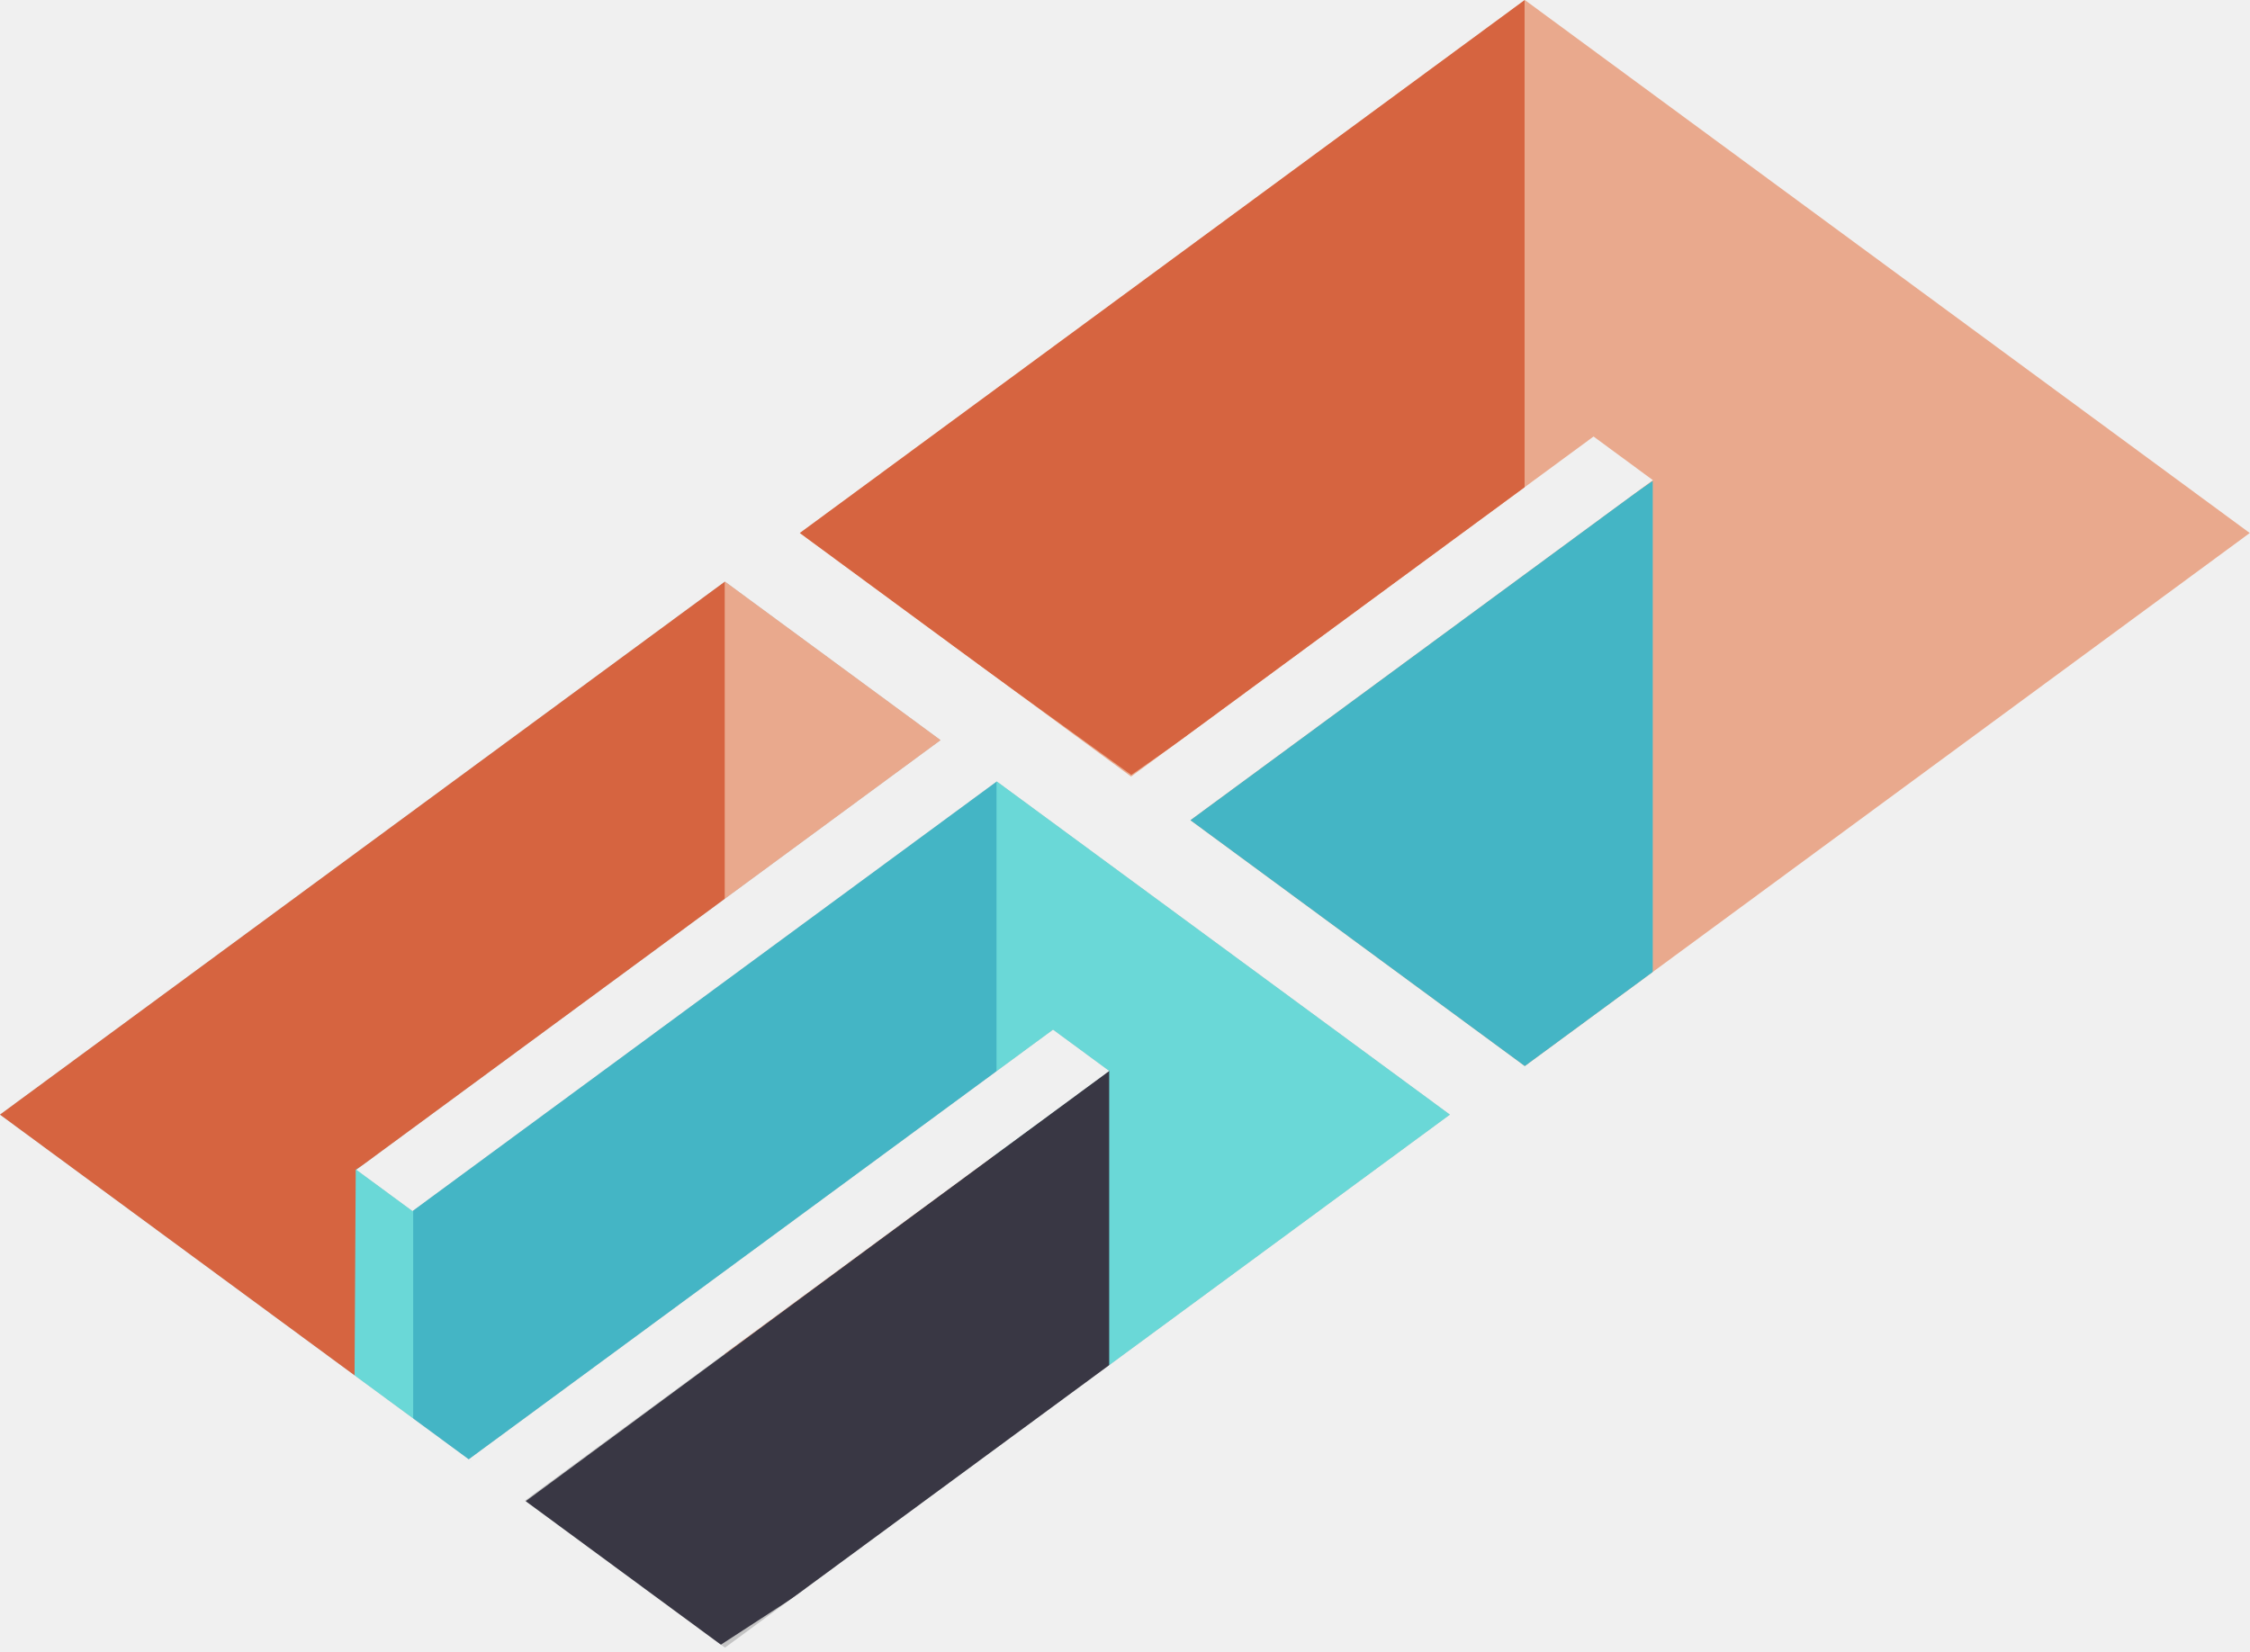
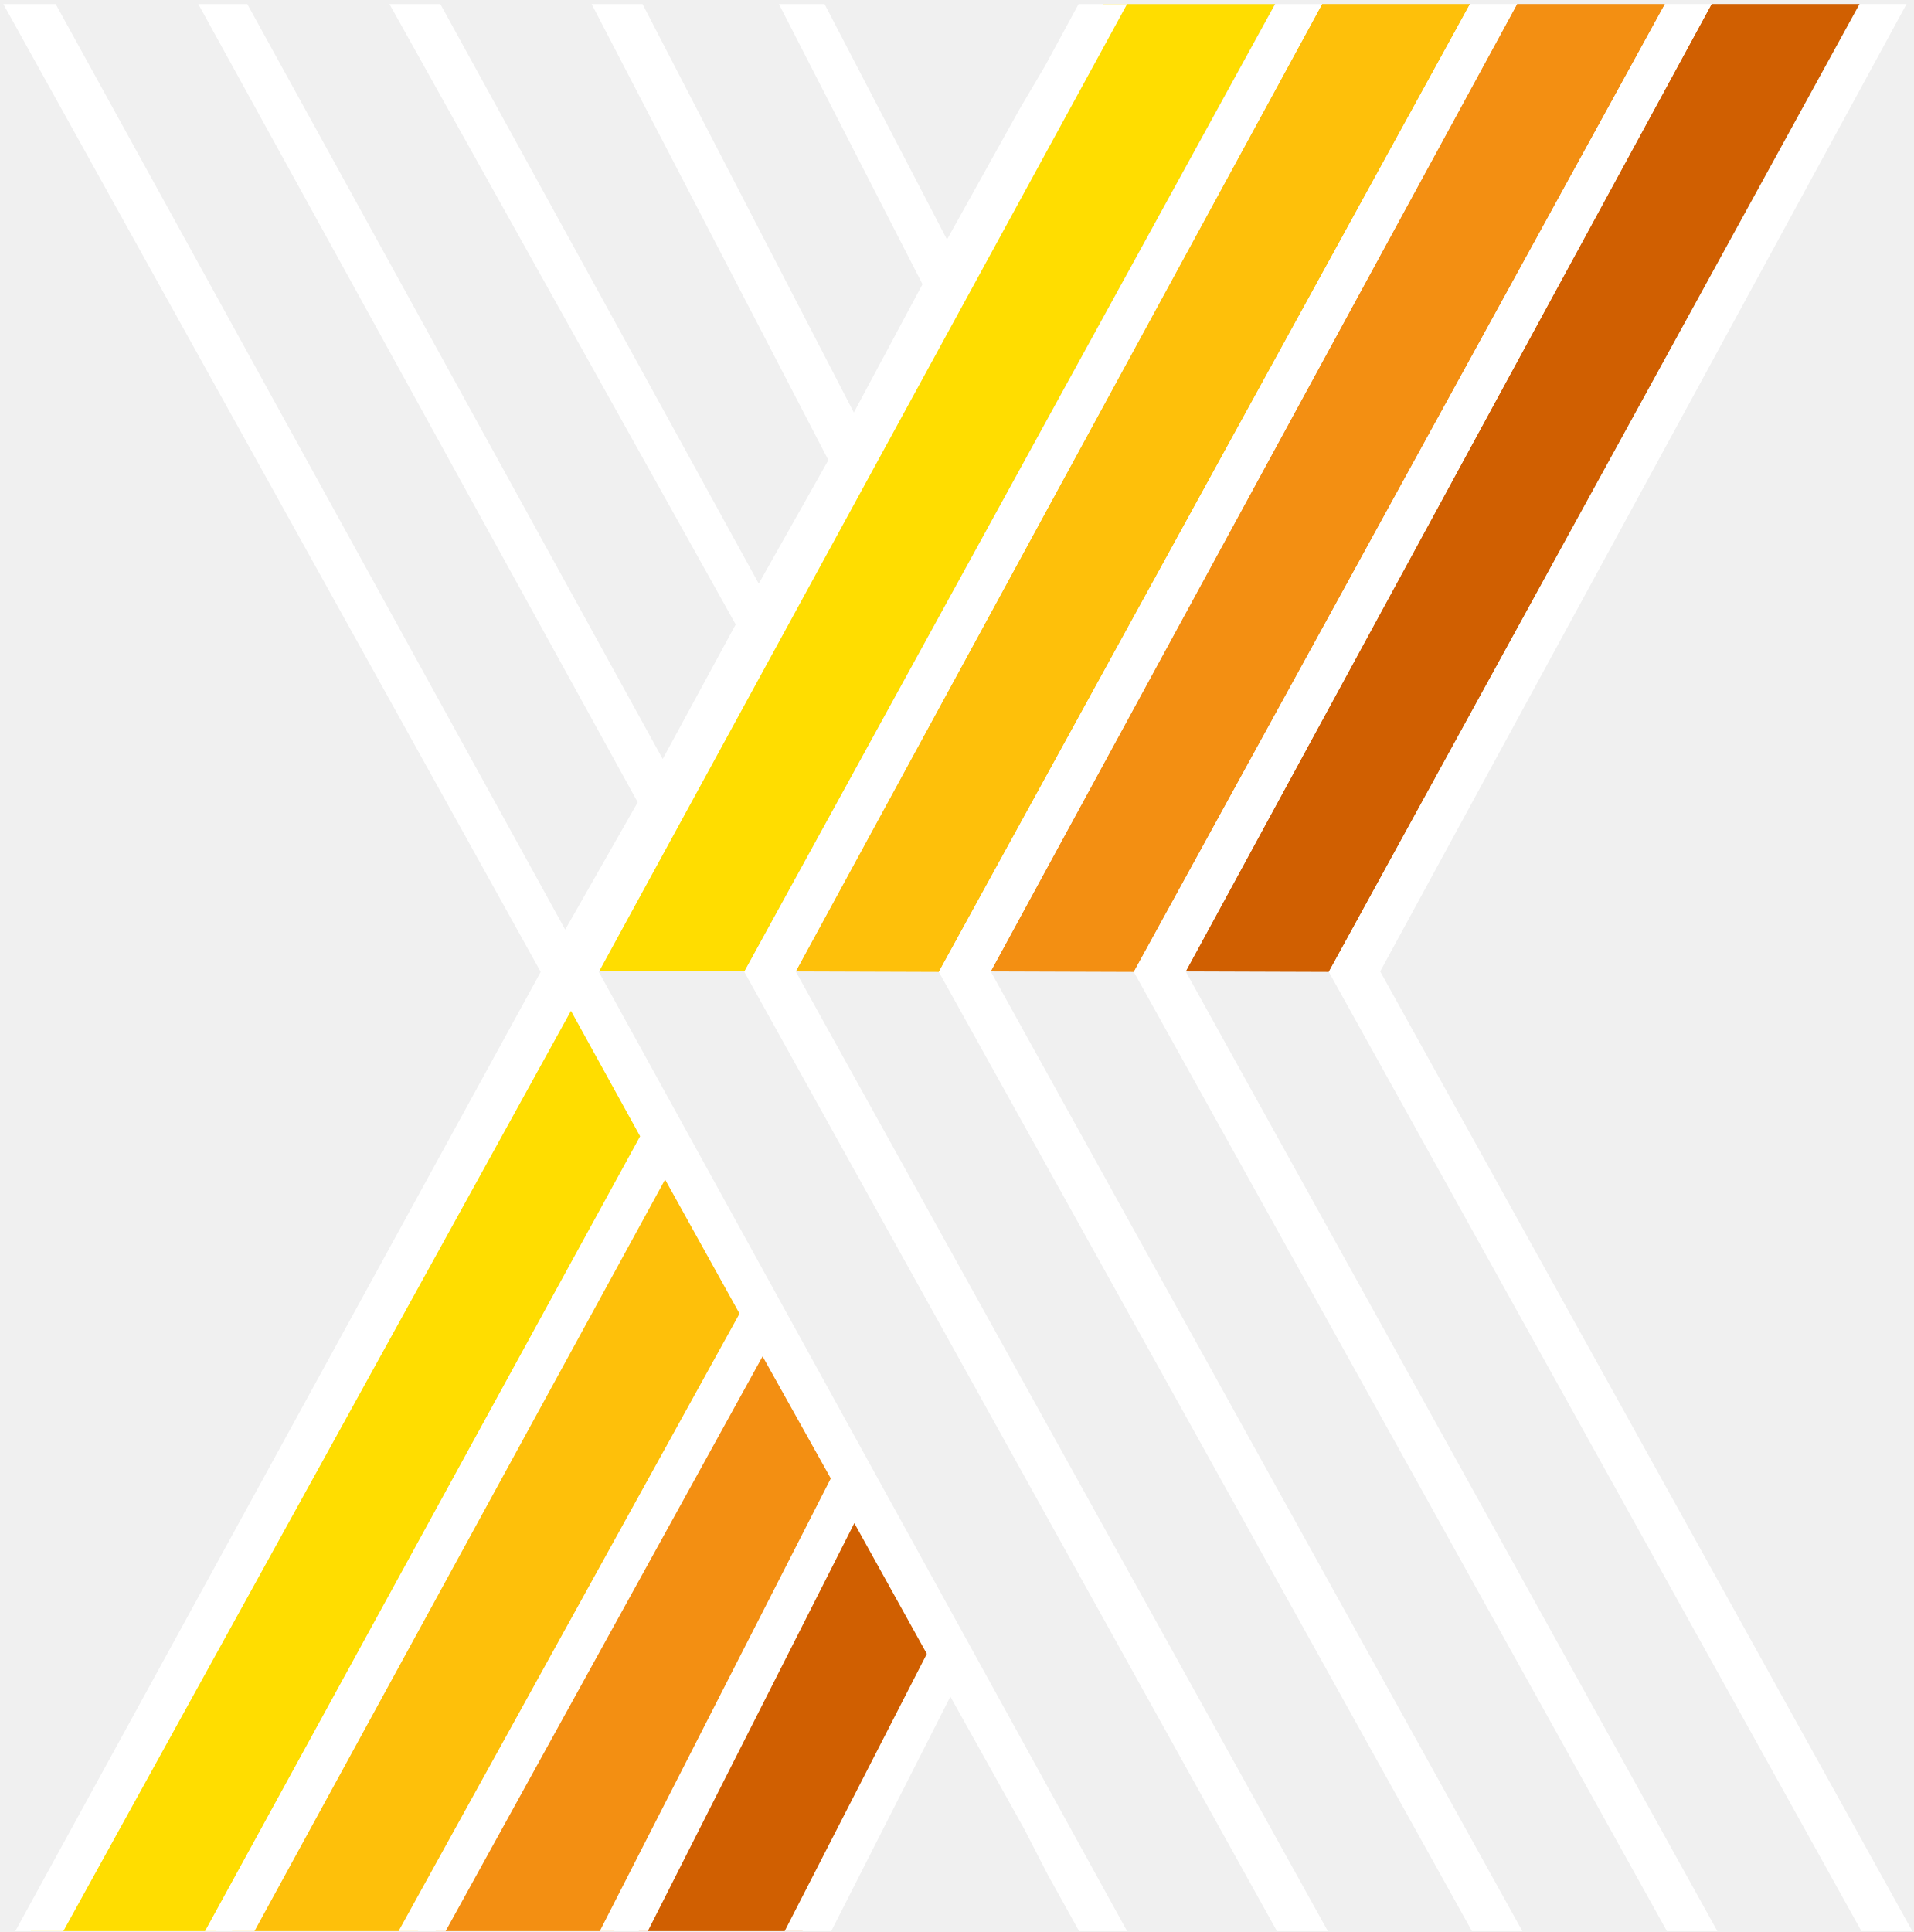
- <svg xmlns="http://www.w3.org/2000/svg" width="429" height="315" viewBox="0 0 429 315" fill="none">
-   <path fill-rule="evenodd" clip-rule="evenodd" d="M0 212.573L138.223 110.919L179.332 141.152L67.92 223.089L78.644 230.976L190.057 149.039L276.446 212.573L138.223 314.227L0 212.573ZM200.781 196.361L89.368 278.297L100.093 286.184L211.505 204.248L200.781 196.361Z" fill="#C4C4C4" />
-   <mask id="mask0" mask-type="alpha" maskUnits="userSpaceOnUse" x="0" y="110" width="277" height="205">
-     <path fill-rule="evenodd" clip-rule="evenodd" d="M0 212.573L138.223 110.919L179.332 141.152L67.92 223.089L78.644 230.976L190.057 149.039L276.446 212.573L138.223 314.227L0 212.573ZM200.781 196.361L89.368 278.297L100.093 286.184L211.505 204.248L200.781 196.361Z" fill="#C4C4C4" />
-   </mask>
-   <g mask="url(#mask0)">
-     <path d="M-20.222 215.641L138.603 106.581V175.363L78.781 218.739L78.781 295.577L-20.222 215.641Z" fill="#D66440" />
-     <path d="M67.827 223.077L189.158 147.788L190 215.951L67.406 296.816L67.827 223.077Z" fill="#6AD8D7" />
-     <path d="M245.188 186.207L138.182 107.201V259.946L187.893 226.795L245.188 186.207Z" fill="#E9A98D" />
-     <path d="M189.579 217.19V133.536L286.896 221.837L240.976 252.82L189.579 286.592V217.19Z" fill="#6AD8D7" />
-     <path d="M78.78 230.822L190 147.479V213.162L78.78 293.408V230.822Z" fill="#44B5C5" />
-     <path d="M95.211 290L211.486 204.177V265.523L95.211 341.122V290Z" fill="#393744" />
-   </g>
-   <path fill-rule="evenodd" clip-rule="evenodd" d="M290.729 -2.6113e-05L152.506 101.654L215.659 148.099L303.836 83.251L315.156 91.576L226.979 156.425L290.729 203.308L428.952 101.654L290.729 -2.6113e-05Z" fill="#E9A98D" />
-   <mask id="mask1" mask-type="alpha" maskUnits="userSpaceOnUse" x="152" y="0" width="277" height="204">
-     <path fill-rule="evenodd" clip-rule="evenodd" d="M290.729 -2.6113e-05L152.506 101.654L215.659 148.099L303.836 83.251L315.156 91.576L226.979 156.425L290.729 203.308L428.952 101.654L290.729 -2.6113e-05Z" fill="#C4C4C4" />
-   </mask>
-   <g mask="url(#mask1)">
-     <path d="M216.963 159.252L315.123 91.709V195.192L289.845 204.177L216.963 159.252Z" fill="#44B5C5" />
-     <path d="M151.242 101.314L290.688 -3.098V95.427L215.699 147.788L151.242 101.314Z" fill="#D66440" />
-   </g>
+ <svg xmlns="http://www.w3.org/2000/svg" width="310" height="313" viewBox="0 0 310 313" fill="none">
+   <path d="M183.709 157.457L269.77 0.655H245.804L160.521 157.379L183.709 157.457Z" fill="#F38F12" />
+   <path d="M215.301 157.457L301.284 0.655H277.318L192.113 157.379L215.301 157.457Z" fill="#D05F01" />
+   <path d="M152.117 157.457L238.178 0.655H214.211L128.929 157.379L152.117 157.457Z" fill="#FEC00A" />
+   <path d="M120.603 157.38L206.586 0.656H178.729L91.89 157.38H120.603Z" fill="#FFDD00" />
+   <path d="M99.516 312.858L137.1 239.362L124.183 215.46L70.57 312.858H99.516Z" fill="#F38F12" />
+   <path d="M130.019 312.858L152.117 269.959L138.345 244.656L103.484 312.858H130.019Z" fill="#D05F01" />
+   <path d="M67.691 312.858L121.303 212.19L107.608 187.51L37.577 312.858H67.691Z" fill="#FEC00A" />
+   <path d="M34.932 312.858L105.196 182.527L90.101 159.17L4.974 312.858H34.932Z" fill="#FFDD00" />
+   <path d="M0.538 0.657H9.02L91.579 150.608L103.329 129.976L32.13 0.657H40.067L107.375 122.969L119.203 101.169L63.1 0.657H71.348L122.938 94.551L134.22 74.542L95.859 0.657H104.107L138.345 66.835L149.472 46.047L126.206 0.657H133.598L153.44 38.806L165.268 17.552L169.314 10.7L174.761 0.657H182.62L97.026 157.459L182.62 312.859H174.839L169.781 303.75L165.89 296.198L153.985 274.866L134.687 312.859H127.14L150.172 267.937L138.422 246.76L104.963 312.859H97.182L134.61 239.519L123.56 219.744L72.204 312.859H64.578L119.825 212.815L107.764 191.093L41.234 312.859H33.22L103.718 184.086L92.513 163.765L10.265 312.859H2.484L87.611 157.459L0.538 0.657Z" fill="white" />
+   <path d="M120.603 157.458L206.664 0.656H214.212L128.929 157.38L215.146 312.858H206.897L120.603 157.458Z" fill="white" />
+   <path d="M152.117 157.457L238.178 0.655H245.804L160.521 157.379L246.66 312.858H238.489L152.117 157.457Z" fill="white" />
+   <path d="M183.709 157.457L269.77 0.655H277.318L192.113 157.379L278.251 312.858H270.081L183.709 157.457Z" fill="white" />
+   <path d="M215.301 157.457L301.362 0.655H308.91L223.627 157.379L309.844 312.858H301.595L215.301 157.457Z" fill="white" />
</svg>
